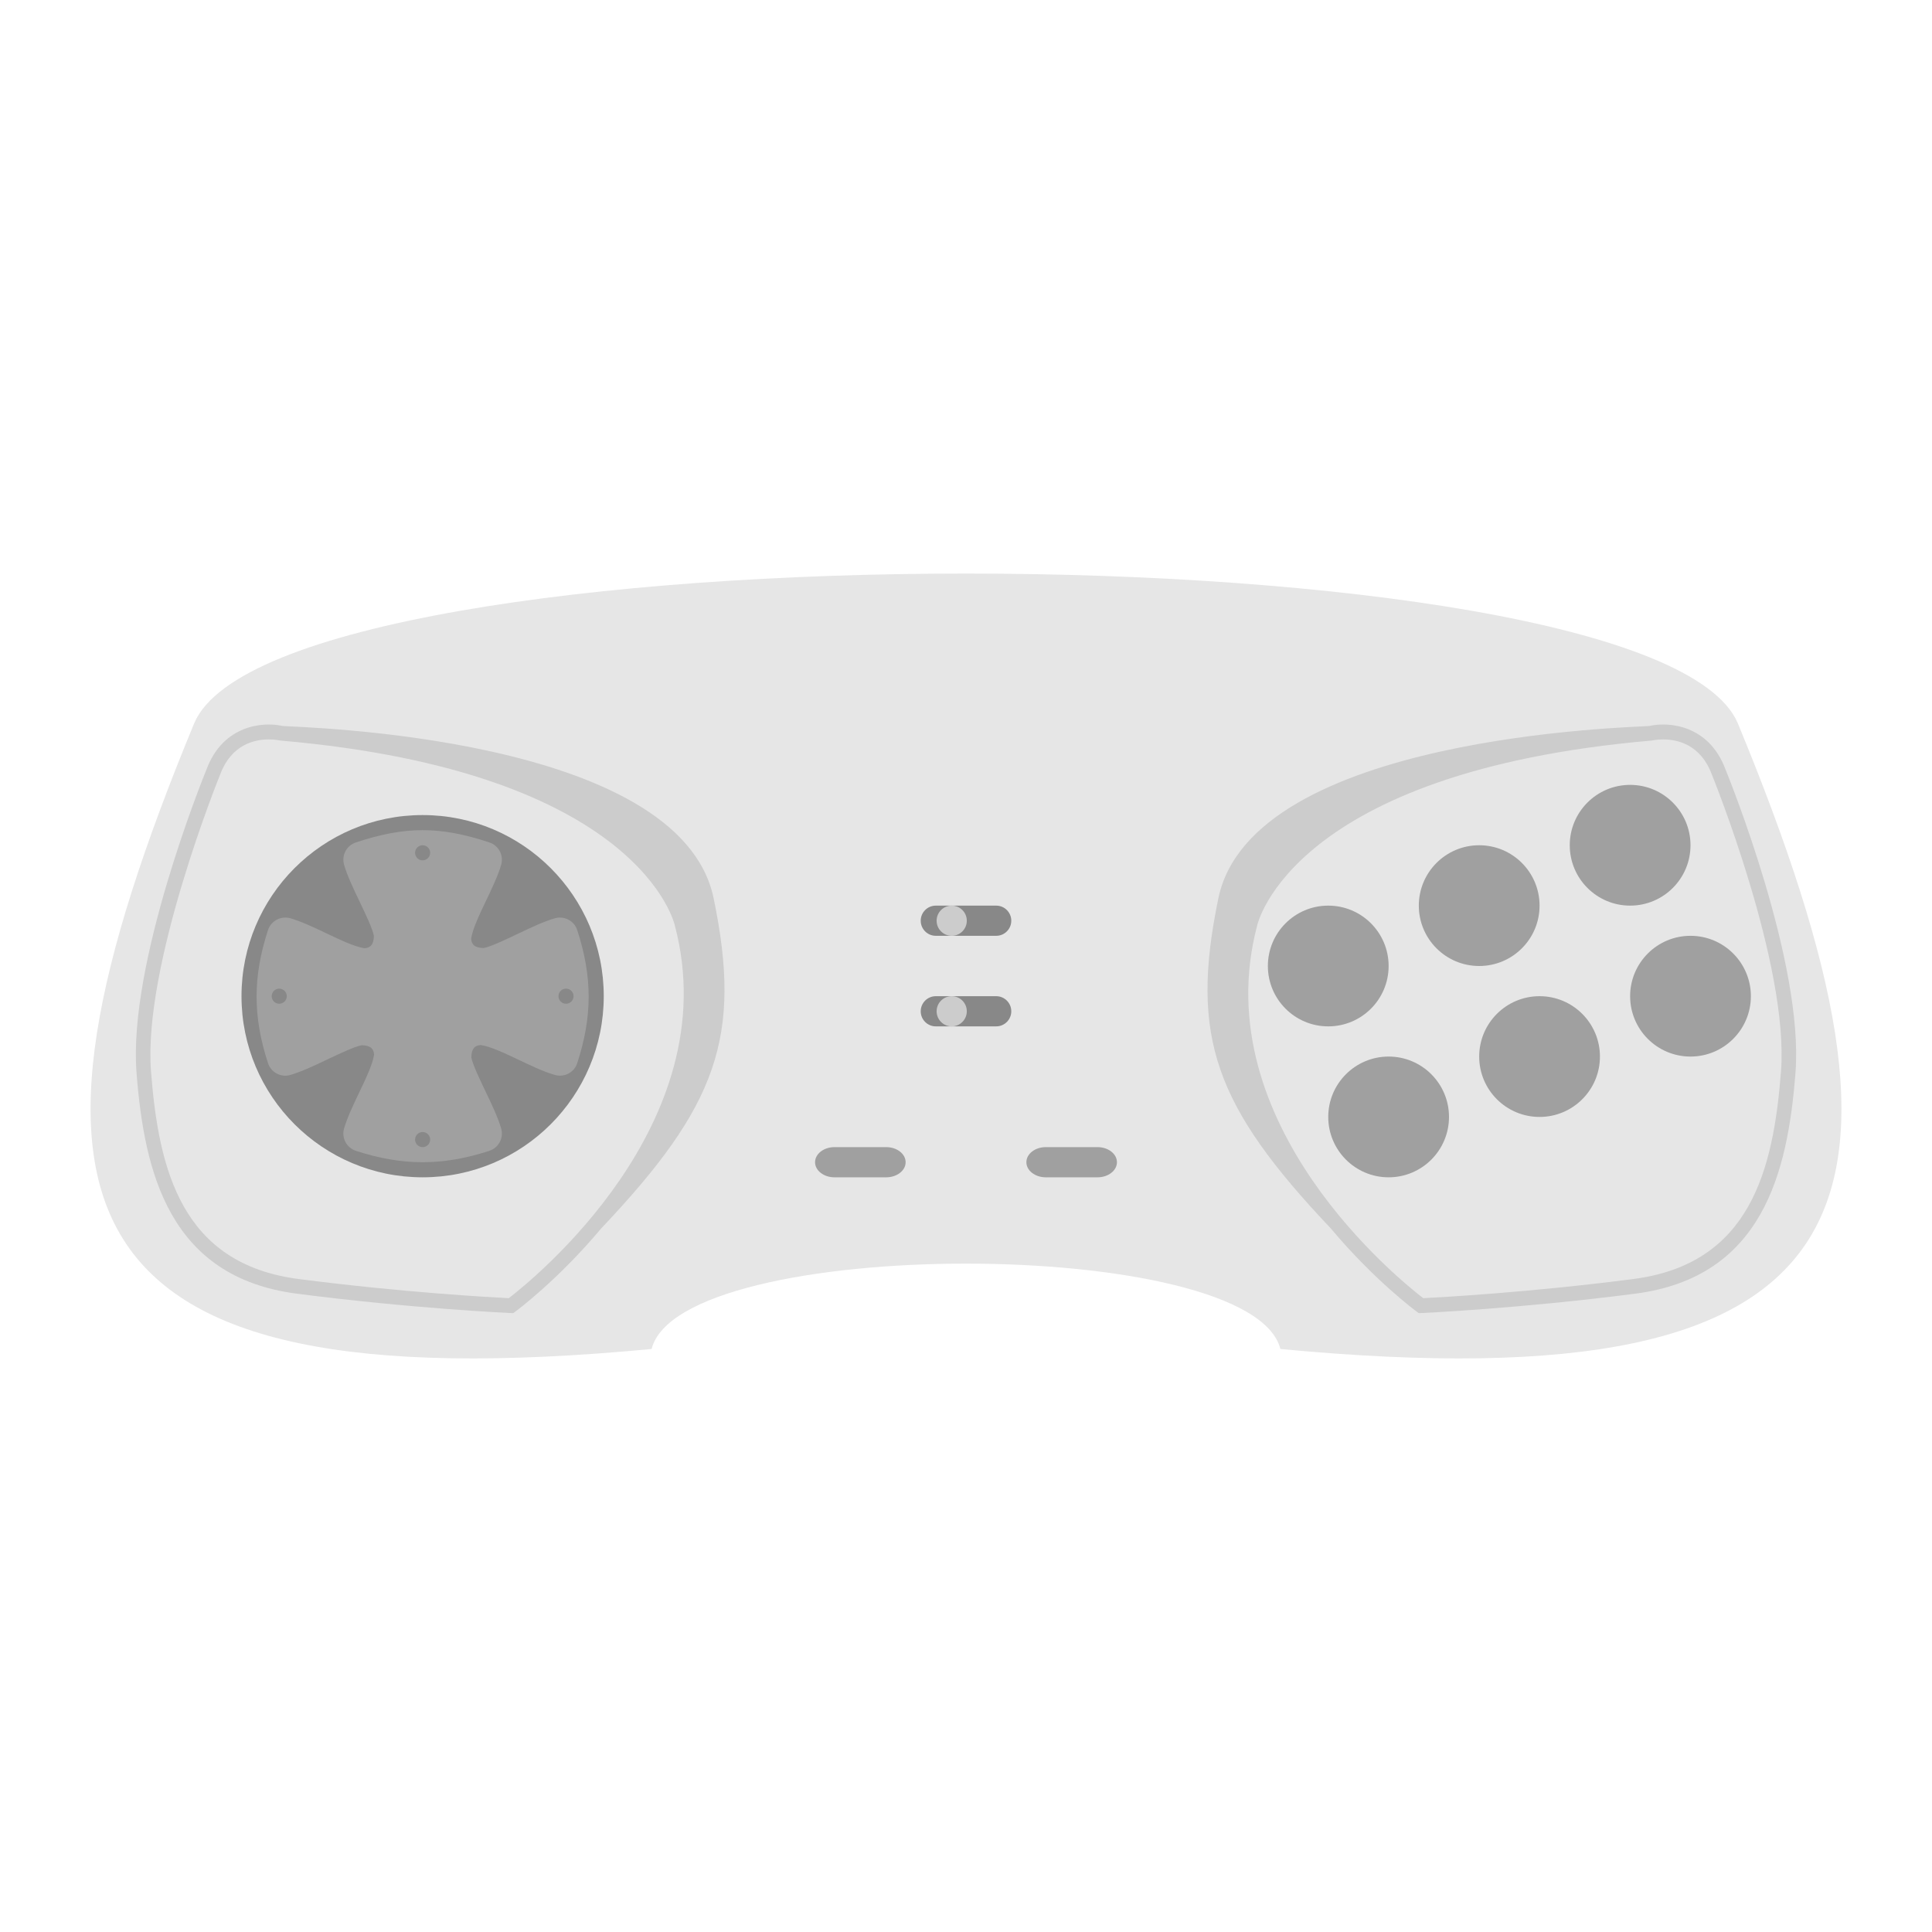
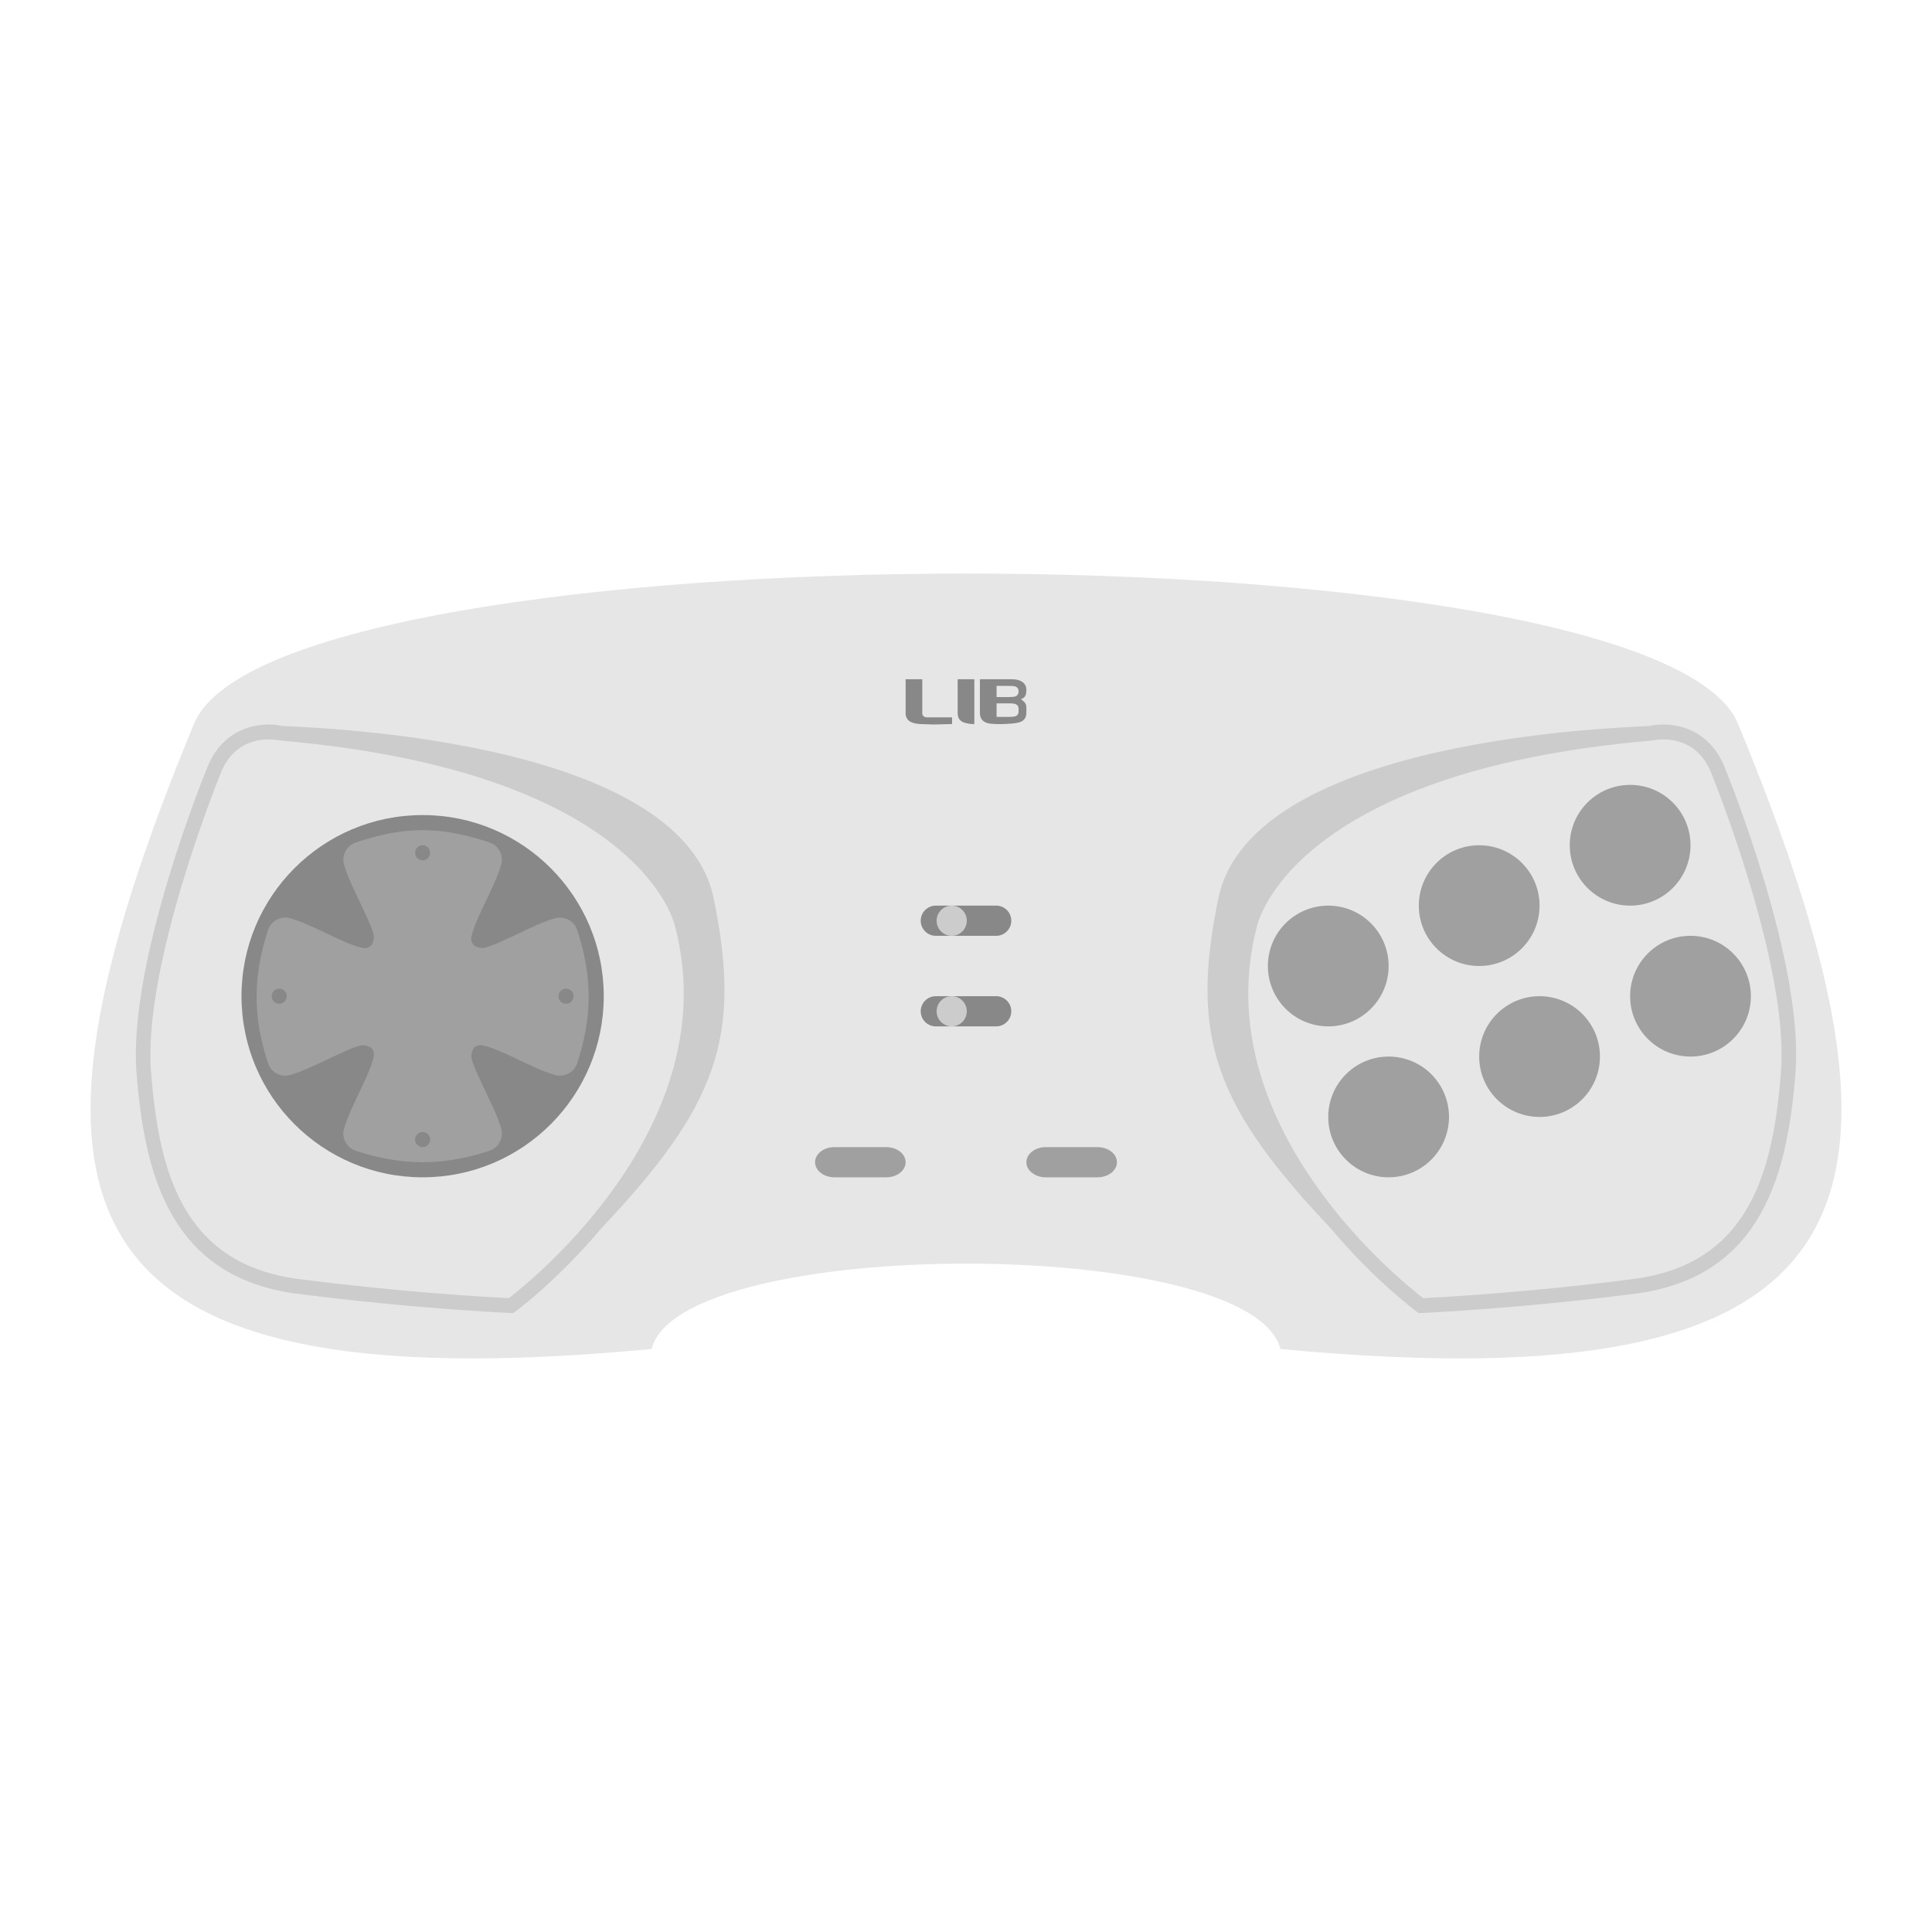
<svg xmlns="http://www.w3.org/2000/svg" viewBox="0 0 341.333 341.333" height="341.333" width="341.333" xml:space="preserve" id="svg2" version="1.1">
  <defs id="defs6">
    <clipPath id="clipPath18" clipPathUnits="userSpaceOnUse">
      <path id="path16" d="M 0,256 H 256 V 0 H 0 Z" />
    </clipPath>
    <clipPath id="clipPath26" clipPathUnits="userSpaceOnUse">
      <path id="path24" d="M 4.024,188 H 251.979 V 68 H 4.024 Z" />
    </clipPath>
  </defs>
  <g id="g36" transform="matrix(1.333333,0,0,-1.333333,115.1227,238.3311)">
    <path d="m 0,0 c 3.787,15.082 79.529,15.082 83.316,0 79.529,-7.541 87.103,18.853 60.593,82.953 -11.361,26.394 -193.141,26.394 -204.502,0 C -87.103,18.853 -79.529,-7.541 0,0" style="fill:#e6e6e6;fill-opacity:1;fill-rule:nonzero;stroke:none" id="path38" />
  </g>
  <g id="g40" transform="matrix(1.333333,0,0,-1.333333,106.6667,176)">
    <path d="m 0,0 c 0,-13.255 -10.745,-24 -24,-24 -13.255,0 -24,10.745 -24,24 0,13.255 10.745,24 24,24 C -10.745,24 0,13.255 0,0" style="fill:#888888;fill-opacity:1;fill-rule:nonzero;stroke:none" id="path42" />
  </g>
  <g id="g44" transform="matrix(1.333333,0,0,-1.333333,272,160)">
    <path d="m 0,0 c 0,-4.418 -3.582,-8 -8,-8 -4.418,0 -8,3.582 -8,8 0,4.418 3.582,8 8,8 4.418,0 8,-3.582 8,-8" style="fill:#a0a0a0;fill-opacity:1;fill-rule:nonzero;stroke:none" id="path46" />
  </g>
  <g id="g48" transform="matrix(1.333333,0,0,-1.333333,298.6667,149.3333)">
    <path d="m 0,0 c 0,-4.418 -3.582,-8 -8,-8 -4.418,0 -8,3.582 -8,8 0,4.418 3.582,8 8,8 4.418,0 8,-3.582 8,-8" style="fill:#a0a0a0;fill-opacity:1;fill-rule:nonzero;stroke:none" id="path50" />
  </g>
  <g id="g52" transform="matrix(1.333333,0,0,-1.333333,245.3333,170.6667)">
    <path d="m 0,0 c 0,-4.418 -3.582,-8 -8,-8 -4.418,0 -8,3.582 -8,8 0,4.418 3.582,8 8,8 4.418,0 8,-3.582 8,-8" style="fill:#a0a0a0;fill-opacity:1;fill-rule:nonzero;stroke:none" id="path54" />
  </g>
  <g id="g56" transform="matrix(1.333333,0,0,-1.333333,147.4285,202.6667)">
    <path d="m 0,0 h 6.857 c 1.42,0 2.572,-0.895 2.572,-2 0,-1.105 -1.152,-2 -2.572,-2 H 0 c -1.42,0 -2.571,0.895 -2.571,2 0,1.105 1.151,2 2.571,2" style="fill:#a0a0a0;fill-opacity:1;fill-rule:nonzero;stroke:none" id="path58" />
  </g>
  <g id="g60" transform="matrix(1.333333,0,0,-1.333333,184.7619,202.6667)">
    <path d="m 0,0 h 6.857 c 1.42,0 2.572,-0.895 2.572,-2 0,-1.105 -1.152,-2 -2.572,-2 H 0 c -1.42,0 -2.571,0.895 -2.571,2 0,1.105 1.151,2 2.571,2" style="fill:#a0a0a0;fill-opacity:1;fill-rule:nonzero;stroke:none" id="path62" />
  </g>
  <g id="g64" transform="matrix(1.333333,0,0,-1.333333,165.3333,160)">
    <path d="m 0,0 h 8 c 1.105,0 2,-0.895 2,-2 0,-1.105 -0.895,-2 -2,-2 H 0 c -1.105,0 -2,0.895 -2,2 0,1.105 0.895,2 2,2" style="fill:#888888;fill-opacity:1;fill-rule:nonzero;stroke:none" id="path66" />
  </g>
  <g id="g68" transform="matrix(1.333333,0,0,-1.333333,170.8087,162.6667)">
    <path d="m 0,0 c 0,-1.105 -0.895,-2 -2,-2 -1.105,0 -2,0.895 -2,2 0,1.105 0.895,2 2,2 1.105,0 2,-0.895 2,-2" style="fill:#cccccc;fill-opacity:1;fill-rule:nonzero;stroke:none" id="path70" />
  </g>
  <g id="g72" transform="matrix(1.333333,0,0,-1.333333,165.3333,176)">
    <path d="m 0,0 h 8 c 1.105,0 2,-0.895 2,-2 0,-1.105 -0.895,-2 -2,-2 H 0 c -1.105,0 -2,0.895 -2,2 0,1.105 0.895,2 2,2" style="fill:#888888;fill-opacity:1;fill-rule:nonzero;stroke:none" id="path74" />
  </g>
  <g id="g76" transform="matrix(1.333333,0,0,-1.333333,170.8087,178.6667)">
    <path d="m 0,0 c 0,-1.105 -0.895,-2 -2,-2 -1.105,0 -2,0.895 -2,2 0,1.105 0.895,2 2,2 1.105,0 2,-0.895 2,-2" style="fill:#cccccc;fill-opacity:1;fill-rule:nonzero;stroke:none" id="path78" />
  </g>
  <g id="g80" transform="matrix(1.333333,0,0,-1.333333,282.6667,186.6667)">
    <path d="m 0,0 c 0,-4.418 -3.582,-8 -8,-8 -4.418,0 -8,3.582 -8,8 0,4.418 3.582,8 8,8 4.418,0 8,-3.582 8,-8" style="fill:#a0a0a0;fill-opacity:1;fill-rule:nonzero;stroke:none" id="path82" />
  </g>
  <g id="g84" transform="matrix(1.333333,0,0,-1.333333,309.3333,176)">
    <path d="m 0,0 c 0,-4.418 -3.582,-8 -8,-8 -4.418,0 -8,3.582 -8,8 0,4.418 3.582,8 8,8 4.418,0 8,-3.582 8,-8" style="fill:#a0a0a0;fill-opacity:1;fill-rule:nonzero;stroke:none" id="path86" />
  </g>
  <g id="g88" transform="matrix(1.333333,0,0,-1.333333,256,197.3333)">
    <path d="m 0,0 c 0,-4.418 -3.582,-8 -8,-8 -4.418,0 -8,3.582 -8,8 0,4.418 3.582,8 8,8 4.418,0 8,-3.582 8,-8" style="fill:#a0a0a0;fill-opacity:1;fill-rule:nonzero;stroke:none" id="path90" />
  </g>
  <g id="g92" transform="matrix(1.333333,0,0,-1.333333,101.9845,164.3307)">
    <path d="m 0,0 c -0.401,1.236 -1.711,1.927 -2.978,1.568 -1.494,-0.437 -3.144,-1.221 -4.739,-1.98 -1.841,-0.877 -3.746,-1.784 -4.685,-1.957 -1.157,0 -1.628,0.47 -1.656,1.256 0.202,1.304 1.111,3.206 1.988,5.042 0.761,1.591 1.549,3.234 1.988,4.726 0.365,1.246 -0.323,2.555 -1.557,2.965 -6.535,2.171 -11.163,2.171 -17.698,0 -1.235,-0.41 -1.922,-1.719 -1.557,-2.965 0.438,-1.49 1.224,-3.135 1.985,-4.726 0.877,-1.836 1.786,-3.736 1.96,-4.675 0,-1.153 -0.471,-1.623 -1.254,-1.651 -1.31,0.201 -3.218,1.108 -5.059,1.985 -1.595,0.759 -3.245,1.543 -4.739,1.98 -1.252,0.367 -2.575,-0.332 -2.978,-1.568 -2.013,-6.176 -2.013,-11.447 0,-17.617 0.403,-1.241 1.728,-1.945 2.978,-1.568 1.491,0.437 3.137,1.216 4.724,1.975 1.849,0.874 3.758,1.784 4.703,1.955 1.154,0 1.625,-0.468 1.653,-1.252 -0.202,-1.306 -1.111,-3.205 -1.99,-5.045 -0.759,-1.592 -1.545,-3.236 -1.983,-4.723 -0.368,-1.251 0.33,-2.568 1.572,-2.97 3.096,-1.005 5.966,-1.507 8.833,-1.507 2.869,0 5.739,0.502 8.835,1.507 1.242,0.402 1.94,1.719 1.572,2.97 -0.439,1.487 -1.225,3.136 -1.985,4.723 -0.88,1.84 -1.789,3.739 -1.963,4.679 0,1.15 0.471,1.618 1.262,1.648 1.31,-0.201 3.22,-1.111 5.067,-1.985 1.587,-0.759 3.232,-1.538 4.723,-1.975 1.267,-0.362 2.577,0.322 2.978,1.568 2.015,6.17 2.015,11.441 0,17.617" style="fill:#a0a0a0;fill-opacity:1;fill-rule:nonzero;stroke:none" id="path94" />
  </g>
  <g id="g96" transform="matrix(1.333333,0,0,-1.333333,89.8856,229.3517)">
    <path d="m 0,0 c -2.134,0.105 -14.031,0.749 -27.829,2.535 -15.492,2.001 -18.564,14.408 -19.576,27.515 -1.087,14.085 9.056,39.072 9.159,39.322 l 0.01,0.029 c 1.491,3.986 4.573,4.636 6.442,4.636 0.825,0 1.413,-0.127 1.525,-0.15 C 17.462,69.755 21.964,49.595 22.02,49.325 28.937,23.039 2.921,2.235 0,0 m 27.146,52.986 c -4.475,21.592 -54.981,22.646 -57.114,22.83 -2.516,0.591 -7.857,0.17 -10.064,-5.706 -0.501,-1.227 -10.414,-25.717 -9.294,-40.212 1.025,-13.265 4.351,-27.12 21.255,-29.305 15.246,-1.973 28.197,-2.56 28.327,-2.566 l 0.331,-0.013 0.269,0.195 c 0.13,0.094 5.637,4.165 11.371,11.008 15.384,16.243 18.728,25.386 14.919,43.769" style="fill:#cccccc;fill-opacity:1;fill-rule:nonzero;stroke:none" id="path98" />
  </g>
  <g id="g100" transform="matrix(1.333333,0,0,-1.333333,222.0883,163.5848)">
    <path d="m 0,0 c 0.056,0.27 4.558,20.429 52.289,24.562 0.112,0.023 0.7,0.149 1.524,0.149 1.87,0 4.952,-0.65 6.442,-4.635 l 0.011,-0.029 C 60.368,19.797 70.512,-5.19 69.424,-19.275 68.413,-32.383 65.341,-44.789 49.848,-46.79 36.051,-48.576 24.154,-49.22 22.02,-49.325 19.099,-47.091 -6.917,-26.287 0,0 m 9.793,-40.108 c 5.734,-6.843 11.24,-10.914 11.37,-11.008 l 0.27,-0.195 0.331,0.013 c 0.13,0.006 13.081,0.593 28.327,2.565 16.904,2.185 20.23,16.041 21.255,29.305 1.119,14.496 -8.793,38.986 -9.294,40.213 -2.208,5.876 -7.548,6.297 -10.064,5.706 C 49.854,26.307 -0.651,25.253 -5.126,3.661 -8.936,-14.722 -5.592,-23.866 9.793,-40.108" style="fill:#cccccc;fill-opacity:1;fill-rule:nonzero;stroke:none" id="path102" />
  </g>
  <g id="g104" transform="matrix(1.333333,0,0,-1.333333,76,150.6667)">
    <path d="m 0,0 c 0,-0.552 -0.448,-1 -1,-1 -0.552,0 -1,0.448 -1,1 0,0.552 0.448,1 1,1 0.552,0 1,-0.448 1,-1" style="fill:#888888;fill-opacity:1;fill-rule:nonzero;stroke:none" id="path106" />
  </g>
  <g id="g108" transform="matrix(1.333333,0,0,-1.333333,76,201.3333)">
    <path d="m 0,0 c 0,-0.552 -0.448,-1 -1,-1 -0.552,0 -1,0.448 -1,1 0,0.552 0.448,1 1,1 0.552,0 1,-0.448 1,-1" style="fill:#888888;fill-opacity:1;fill-rule:nonzero;stroke:none" id="path110" />
  </g>
  <g id="g112" transform="matrix(1.333333,0,0,-1.333333,100,177.3333)">
    <path d="M 0,0 C -0.552,0 -1,0.448 -1,1 -1,1.552 -0.552,2 0,2 0.552,2 1,1.552 1,1 1,0.448 0.552,0 0,0" style="fill:#888888;fill-opacity:1;fill-rule:nonzero;stroke:none" id="path114" />
  </g>
  <g id="g116" transform="matrix(1.333333,0,0,-1.333333,49.33333,177.3333)">
    <path d="M 0,0 C -0.552,0 -1,0.448 -1,1 -1,1.552 -0.552,2 0,2 0.552,2 1,1.552 1,1 1,0.448 0.552,0 0,0" style="fill:#888888;fill-opacity:1;fill-rule:nonzero;stroke:none" id="path118" />
  </g>
+   <g id="g120" transform="matrix(1.333333,0,0,-1.333333,162.9429,120)">
+     <path d="M 0,0 V -4.55 C 0,-4.7 0.066,-4.825 0.2,-4.924 0.319,-5.01 0.445,-5.053 0.58,-5.053 H 3.946 V -5.94 L 1.471,-6 c -0.099,0 -0.671,0.02 -1.717,0.06 -1.308,0.052 -1.961,0.533 -1.961,1.442 V 0 Z" style="fill:#888888;fill-opacity:1;fill-rule:nonzero;stroke:none" id="path122" />
+   </g>
+   <g id="g124" transform="matrix(1.333333,0,0,-1.333333,172.1381,127.9195)">
+     <path d="M 0,0 H -0.246 C -0.429,0 -0.677,0.032 -0.989,0.095 -1.38,0.177 -1.667,0.306 -1.851,0.487 -2.088,0.701 -2.207,1.019 -2.207,1.442 V 5.94 H 0 Z" style="fill:#888888;fill-opacity:1;fill-rule:nonzero;stroke:none" id="path126" />
+   </g>
+   <g id="g128" transform="matrix(1.333333,0,0,-1.333333,176.0717,126.6572)">
+     <path d="m 0,0 h 1.609 c 0.402,0 0.678,0.023 0.827,0.069 0.318,0.098 0.477,0.316 0.477,0.652 v 0.356 c 0,0.347 -0.184,0.57 -0.552,0.669 C 2.217,1.78 1.914,1.798 1.452,1.798 H 0 Z M 2.913,3.387 C 2.913,3.752 2.732,3.977 2.37,4.064 2.252,4.093 1.947,4.108 1.456,4.108 H 0 V 2.631 h 1.612 c 0.416,0 0.697,0.023 0.84,0.07 0.308,0.104 0.461,0.333 0.461,0.686 M 3.225,2.353 C 3.497,2.145 3.67,1.992 3.745,1.893 3.879,1.713 3.946,1.473 3.946,1.172 V 0.555 C 3.946,0 3.723,-0.391 3.277,-0.617 3.019,-0.744 2.588,-0.834 1.984,-0.886 1.409,-0.932 0.921,-0.955 0.52,-0.955 c -0.847,0 -1.42,0.043 -1.717,0.13 -0.674,0.191 -1.01,0.631 -1.01,1.32 v 4.498 h 4.191 c 0.52,0 0.949,-0.089 1.285,-0.269 C 3.72,4.475 3.946,4.084 3.946,3.551 3.946,3.21 3.893,2.947 3.786,2.761 3.68,2.576 3.493,2.44 3.225,2.353" style="fill:#888888;fill-opacity:1;fill-rule:nonzero;stroke:none" id="path130" />
+   </g>
</svg>
